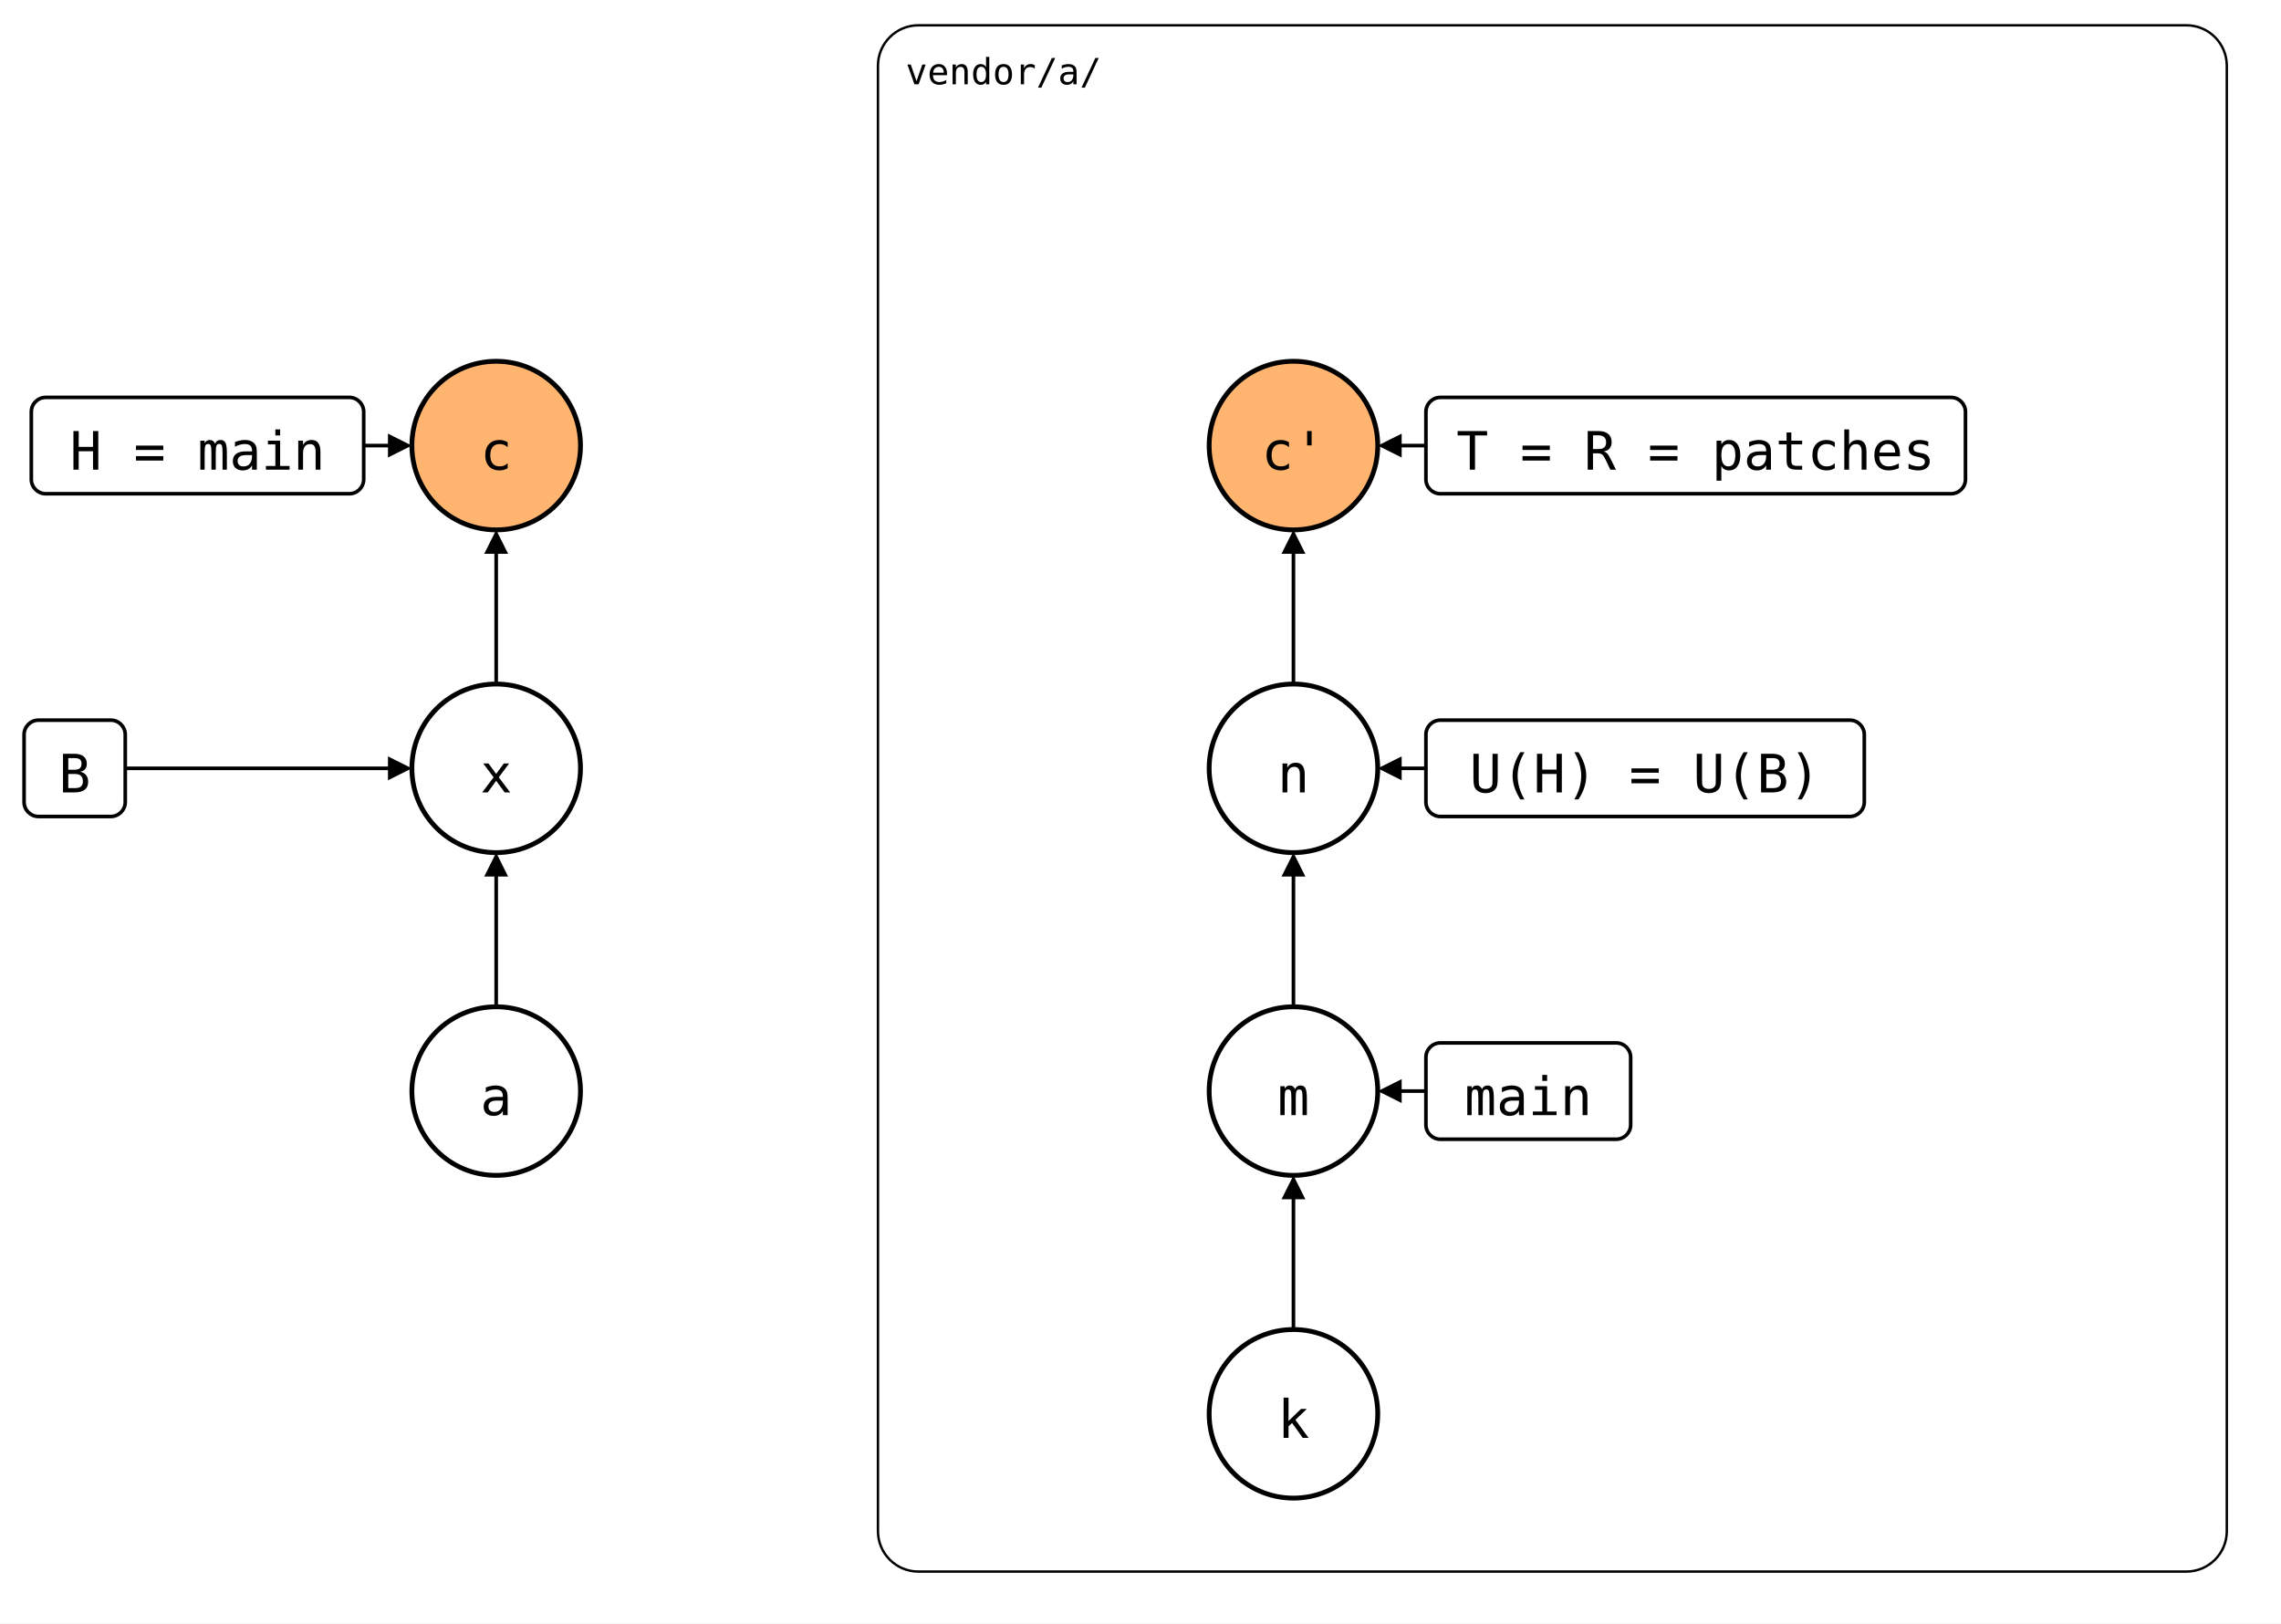
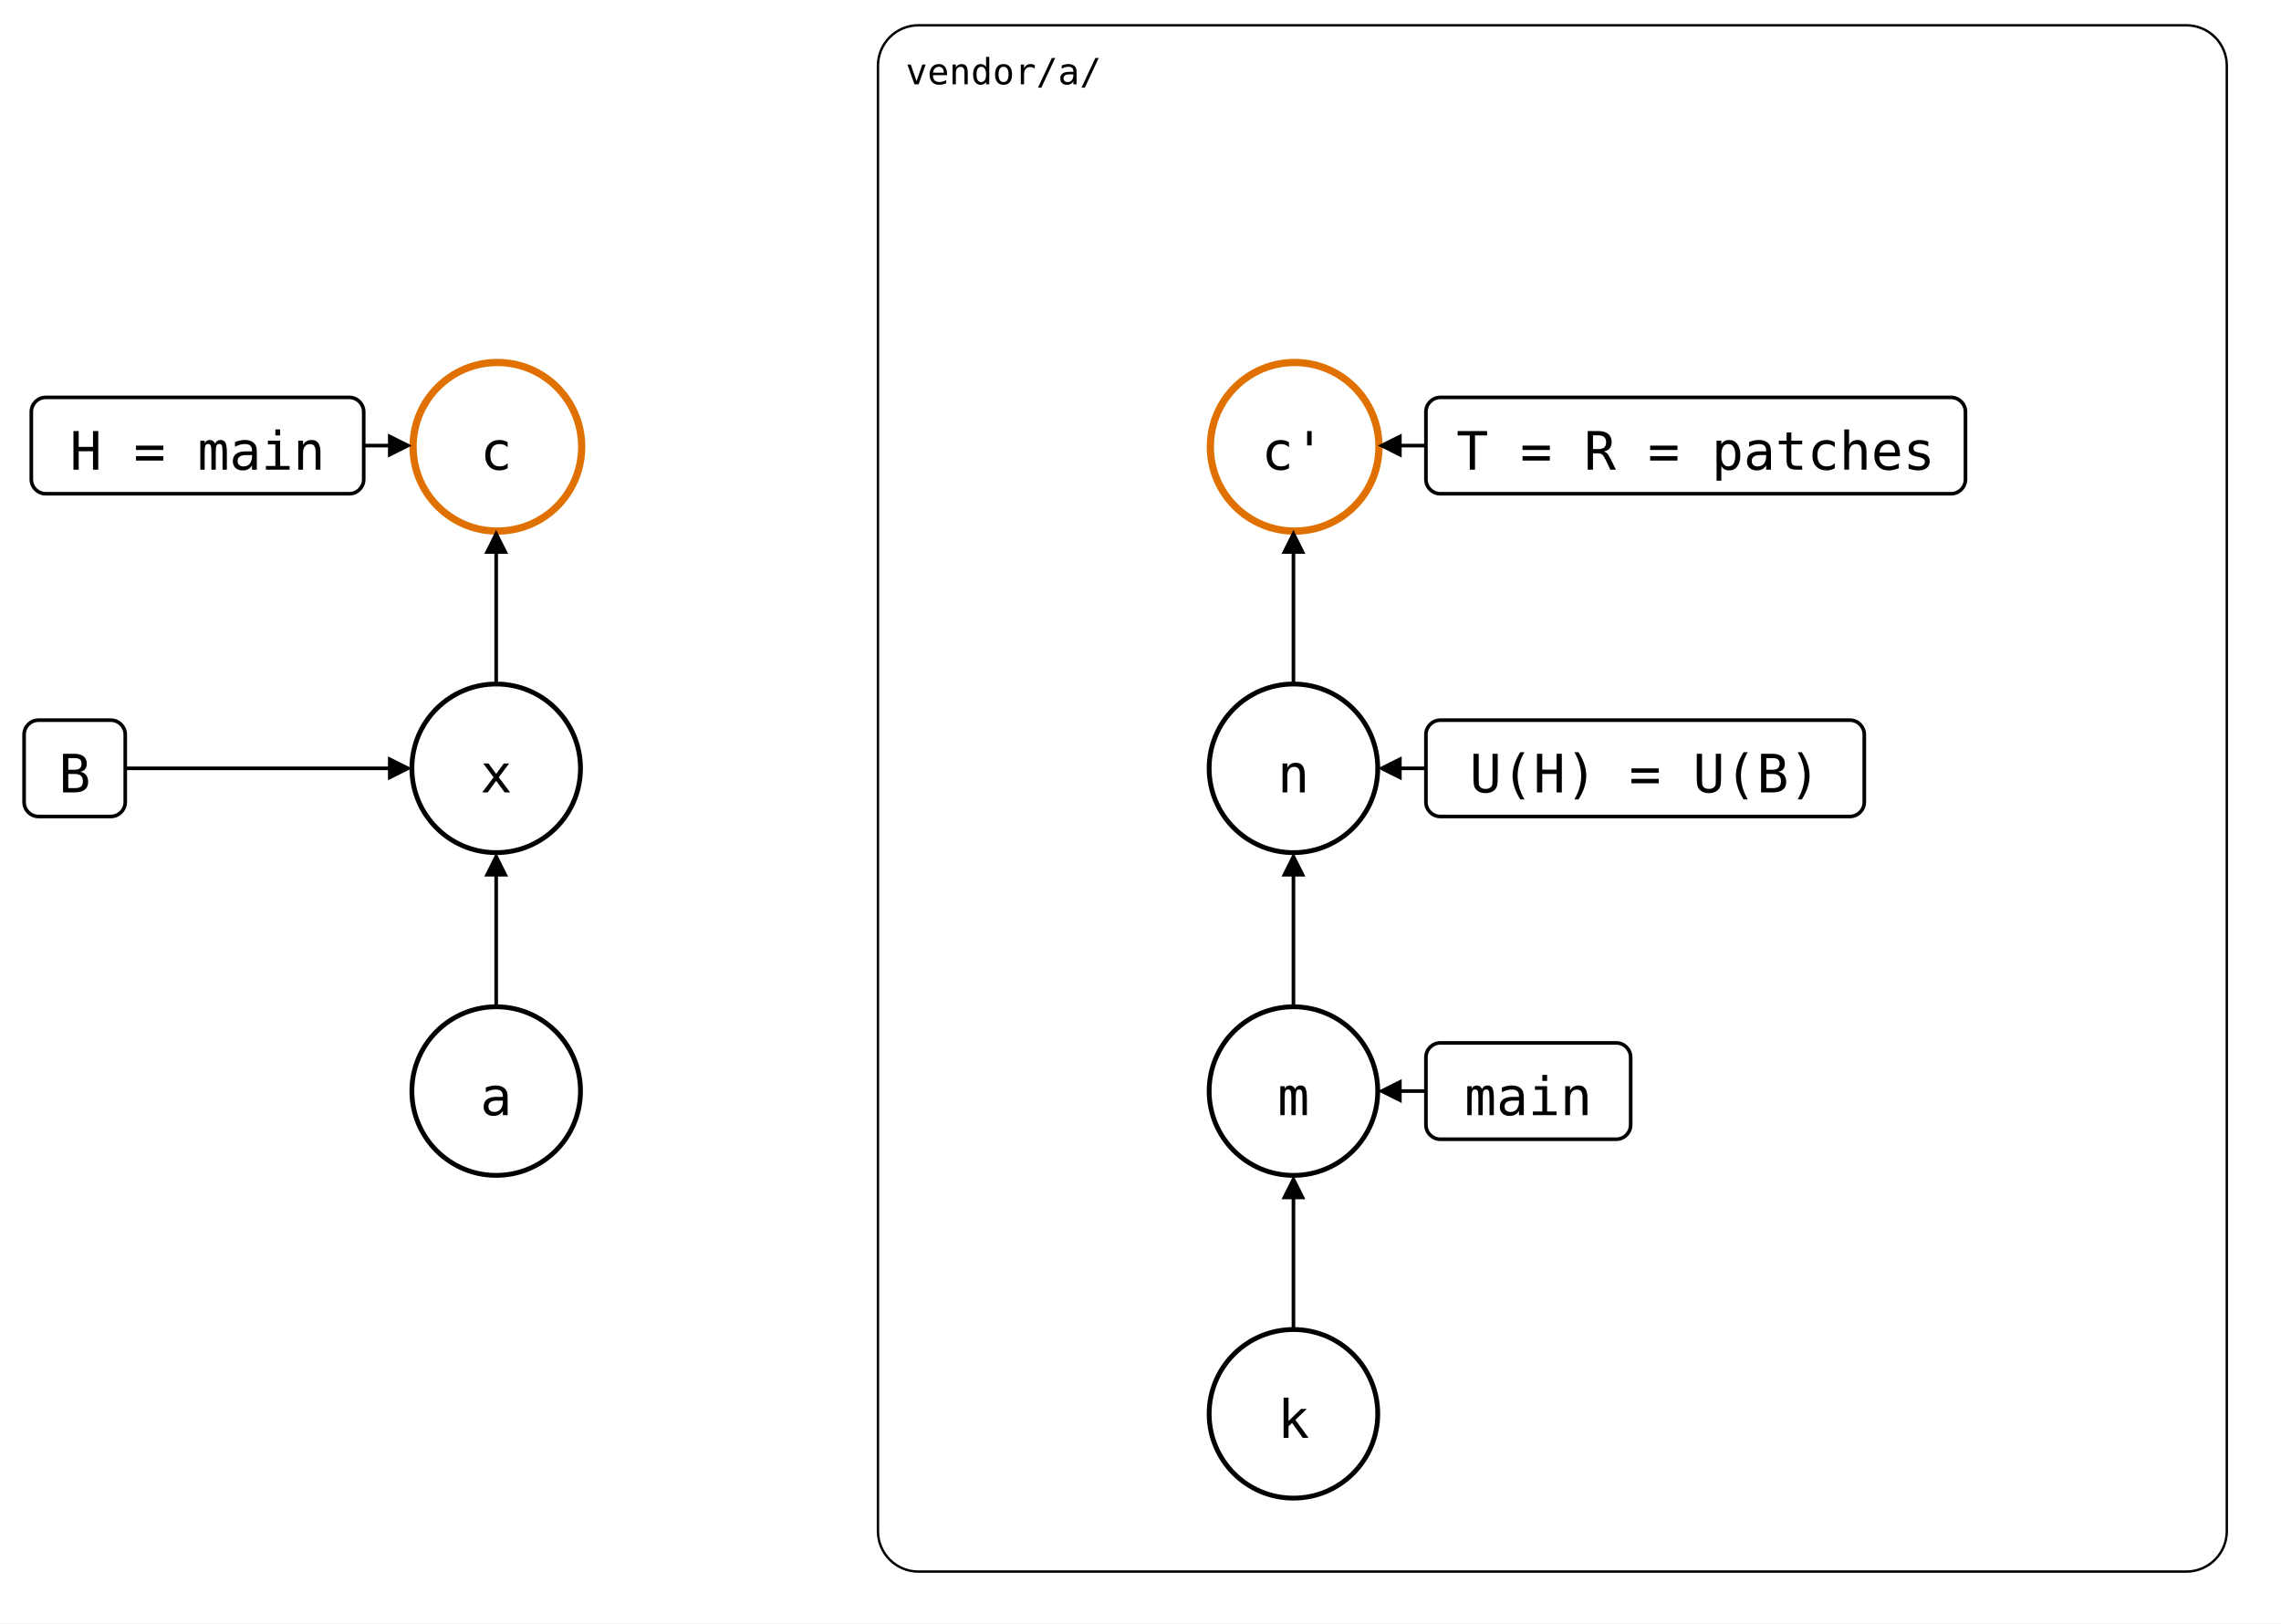
- <svg xmlns="http://www.w3.org/2000/svg" style="background: #ffffff; background-color: light-dark(#ffffff, #121212); color-scheme: light dark;" version="1.1" width="947px" height="674px" viewBox="0 0 947 674" id="ge-svg-KdO_sB3ymMKl_aCN1qm1" content="&lt;mxfile host=&quot;Electron&quot;&gt;&#10;  &lt;diagram name=&quot;redone-on-top&quot; id=&quot;redone-on-top&quot;&gt;&#10;    &lt;mxGraphModel grid=&quot;0&quot; gridSize=&quot;10&quot; guides=&quot;1&quot; tooltips=&quot;1&quot; connect=&quot;1&quot; arrows=&quot;1&quot; fold=&quot;0&quot; page=&quot;0&quot; pageScale=&quot;1&quot; pageWidth=&quot;850&quot; pageHeight=&quot;1100&quot; background=&quot;#ffffff&quot; math=&quot;0&quot; shadow=&quot;0&quot;&gt;&#10;      &lt;root&gt;&#10;        &lt;mxCell id=&quot;0&quot; /&gt;&#10;        &lt;mxCell id=&quot;1&quot; parent=&quot;0&quot; /&gt;&#10;        &lt;mxCell id=&quot;lane&quot; parent=&quot;1&quot; style=&quot;rounded=1;arcSize=3;fillColor=none;strokeWidth=1;fontSize=15;verticalAlign=top;align=left;spacingLeft=10;spacingTop=4;fontFamily=Roboto Mono,monospace;&quot; value=&quot;vendor/a/&quot; vertex=&quot;1&quot;&gt;&#10;          &lt;mxGeometry height=&quot;642&quot; width=&quot;560&quot; x=&quot;422&quot; as=&quot;geometry&quot; /&gt;&#10;        &lt;/mxCell&gt;&#10;        &lt;mxCell id=&quot;c&quot; parent=&quot;1&quot; style=&quot;ellipse;aspect=fixed;strokeWidth=2;fontSize=22;fontFamily=Roboto Mono,monospace;fillColor=#FFB570;&quot; value=&quot;c&quot; vertex=&quot;1&quot;&gt;&#10;          &lt;mxGeometry height=&quot;70&quot; width=&quot;70&quot; x=&quot;229&quot; y=&quot;140&quot; as=&quot;geometry&quot; /&gt;&#10;        &lt;/mxCell&gt;&#10;        &lt;mxCell id=&quot;x&quot; parent=&quot;1&quot; style=&quot;ellipse;aspect=fixed;strokeWidth=2;fontSize=22;fontFamily=Roboto Mono,monospace;&quot; value=&quot;x&quot; vertex=&quot;1&quot;&gt;&#10;          &lt;mxGeometry height=&quot;70&quot; width=&quot;70&quot; x=&quot;229&quot; y=&quot;274&quot; as=&quot;geometry&quot; /&gt;&#10;        &lt;/mxCell&gt;&#10;        &lt;mxCell id=&quot;a&quot; parent=&quot;1&quot; style=&quot;ellipse;aspect=fixed;strokeWidth=2;fontSize=22;fontFamily=Roboto Mono,monospace;&quot; value=&quot;a&quot; vertex=&quot;1&quot;&gt;&#10;          &lt;mxGeometry height=&quot;70&quot; width=&quot;70&quot; x=&quot;229&quot; y=&quot;408&quot; as=&quot;geometry&quot; /&gt;&#10;        &lt;/mxCell&gt;&#10;        &lt;mxCell id=&quot;c2&quot; parent=&quot;1&quot; style=&quot;ellipse;aspect=fixed;strokeWidth=2;fontSize=22;fontFamily=Roboto Mono,monospace;fillColor=#FFB570;&quot; value=&quot;c&amp;#39;&quot; vertex=&quot;1&quot;&gt;&#10;          &lt;mxGeometry height=&quot;70&quot; width=&quot;70&quot; x=&quot;560&quot; y=&quot;140&quot; as=&quot;geometry&quot; /&gt;&#10;        &lt;/mxCell&gt;&#10;        &lt;mxCell id=&quot;n&quot; parent=&quot;1&quot; style=&quot;ellipse;aspect=fixed;strokeWidth=2;fontSize=22;fontFamily=Roboto Mono,monospace;&quot; value=&quot;n&quot; vertex=&quot;1&quot;&gt;&#10;          &lt;mxGeometry height=&quot;70&quot; width=&quot;70&quot; x=&quot;560&quot; y=&quot;274&quot; as=&quot;geometry&quot; /&gt;&#10;        &lt;/mxCell&gt;&#10;        &lt;mxCell id=&quot;m&quot; parent=&quot;1&quot; style=&quot;ellipse;aspect=fixed;strokeWidth=2;fontSize=22;fontFamily=Roboto Mono,monospace;&quot; value=&quot;m&quot; vertex=&quot;1&quot;&gt;&#10;          &lt;mxGeometry height=&quot;70&quot; width=&quot;70&quot; x=&quot;560&quot; y=&quot;408&quot; as=&quot;geometry&quot; /&gt;&#10;        &lt;/mxCell&gt;&#10;        &lt;mxCell id=&quot;k&quot; parent=&quot;1&quot; style=&quot;ellipse;aspect=fixed;strokeWidth=2;fontSize=22;fontFamily=Roboto Mono,monospace;&quot; value=&quot;k&quot; vertex=&quot;1&quot;&gt;&#10;          &lt;mxGeometry height=&quot;70&quot; width=&quot;70&quot; x=&quot;560&quot; y=&quot;542&quot; as=&quot;geometry&quot; /&gt;&#10;        &lt;/mxCell&gt;&#10;        &lt;mxCell id=&quot;h&quot; parent=&quot;1&quot; style=&quot;rounded=1;strokeWidth=1.5;fontSize=22;fontFamily=Roboto Mono,monospace;&quot; value=&quot;H = main&quot; vertex=&quot;1&quot;&gt;&#10;          &lt;mxGeometry height=&quot;40&quot; width=&quot;138&quot; x=&quot;71&quot; y=&quot;155&quot; as=&quot;geometry&quot; /&gt;&#10;        &lt;/mxCell&gt;&#10;        &lt;mxCell id=&quot;bb&quot; parent=&quot;1&quot; style=&quot;rounded=1;strokeWidth=1.5;fontSize=22;fontFamily=Roboto Mono,monospace;&quot; value=&quot;B&quot; vertex=&quot;1&quot;&gt;&#10;          &lt;mxGeometry height=&quot;40&quot; width=&quot;42&quot; x=&quot;68&quot; y=&quot;289&quot; as=&quot;geometry&quot; /&gt;&#10;        &lt;/mxCell&gt;&#10;        &lt;mxCell id=&quot;t&quot; parent=&quot;1&quot; style=&quot;rounded=1;strokeWidth=1.5;fontSize=22;fontFamily=Roboto Mono,monospace;&quot; value=&quot;T = R = patches&quot; vertex=&quot;1&quot;&gt;&#10;          &lt;mxGeometry height=&quot;40&quot; width=&quot;224&quot; x=&quot;650&quot; y=&quot;155&quot; as=&quot;geometry&quot; /&gt;&#10;        &lt;/mxCell&gt;&#10;        &lt;mxCell id=&quot;u&quot; parent=&quot;1&quot; style=&quot;rounded=1;strokeWidth=1.5;fontSize=22;fontFamily=Roboto Mono,monospace;&quot; value=&quot;U(H) = U(B)&quot; vertex=&quot;1&quot;&gt;&#10;          &lt;mxGeometry height=&quot;40&quot; width=&quot;182&quot; x=&quot;650&quot; y=&quot;289&quot; as=&quot;geometry&quot; /&gt;&#10;        &lt;/mxCell&gt;&#10;        &lt;mxCell id=&quot;bm&quot; parent=&quot;1&quot; style=&quot;rounded=1;strokeWidth=1.5;fontSize=22;fontFamily=Roboto Mono,monospace;&quot; value=&quot;main&quot; vertex=&quot;1&quot;&gt;&#10;          &lt;mxGeometry height=&quot;40&quot; width=&quot;85&quot; x=&quot;650&quot; y=&quot;423&quot; as=&quot;geometry&quot; /&gt;&#10;        &lt;/mxCell&gt;&#10;        &lt;mxCell id=&quot;e1&quot; edge=&quot;1&quot; parent=&quot;1&quot; source=&quot;a&quot; style=&quot;endArrow=block;endFill=1;html=1;strokeWidth=1.5;rounded=0;&quot; target=&quot;x&quot;&gt;&#10;          &lt;mxGeometry relative=&quot;1&quot; as=&quot;geometry&quot; /&gt;&#10;        &lt;/mxCell&gt;&#10;        &lt;mxCell id=&quot;e2&quot; edge=&quot;1&quot; parent=&quot;1&quot; source=&quot;x&quot; style=&quot;endArrow=block;endFill=1;html=1;strokeWidth=1.5;rounded=0;&quot; target=&quot;c&quot;&gt;&#10;          &lt;mxGeometry relative=&quot;1&quot; as=&quot;geometry&quot; /&gt;&#10;        &lt;/mxCell&gt;&#10;        &lt;mxCell id=&quot;e3&quot; edge=&quot;1&quot; parent=&quot;1&quot; source=&quot;k&quot; style=&quot;endArrow=block;endFill=1;html=1;strokeWidth=1.5;rounded=0;&quot; target=&quot;m&quot;&gt;&#10;          &lt;mxGeometry relative=&quot;1&quot; as=&quot;geometry&quot; /&gt;&#10;        &lt;/mxCell&gt;&#10;        &lt;mxCell id=&quot;e4&quot; edge=&quot;1&quot; parent=&quot;1&quot; source=&quot;m&quot; style=&quot;endArrow=block;endFill=1;html=1;strokeWidth=1.5;rounded=0;&quot; target=&quot;n&quot;&gt;&#10;          &lt;mxGeometry relative=&quot;1&quot; as=&quot;geometry&quot; /&gt;&#10;        &lt;/mxCell&gt;&#10;        &lt;mxCell id=&quot;e5&quot; edge=&quot;1&quot; parent=&quot;1&quot; source=&quot;n&quot; style=&quot;endArrow=block;endFill=1;html=1;strokeWidth=1.5;rounded=0;&quot; target=&quot;c2&quot;&gt;&#10;          &lt;mxGeometry relative=&quot;1&quot; as=&quot;geometry&quot; /&gt;&#10;        &lt;/mxCell&gt;&#10;        &lt;mxCell id=&quot;e6&quot; edge=&quot;1&quot; parent=&quot;1&quot; source=&quot;h&quot; style=&quot;endArrow=block;endFill=1;html=1;strokeWidth=1.5;rounded=0;&quot; target=&quot;c&quot;&gt;&#10;          &lt;mxGeometry relative=&quot;1&quot; as=&quot;geometry&quot; /&gt;&#10;        &lt;/mxCell&gt;&#10;        &lt;mxCell id=&quot;e7&quot; edge=&quot;1&quot; parent=&quot;1&quot; source=&quot;bb&quot; style=&quot;endArrow=block;endFill=1;html=1;strokeWidth=1.5;rounded=0;&quot; target=&quot;x&quot;&gt;&#10;          &lt;mxGeometry relative=&quot;1&quot; as=&quot;geometry&quot; /&gt;&#10;        &lt;/mxCell&gt;&#10;        &lt;mxCell id=&quot;e8&quot; edge=&quot;1&quot; parent=&quot;1&quot; source=&quot;t&quot; style=&quot;endArrow=block;endFill=1;html=1;strokeWidth=1.5;rounded=0;&quot; target=&quot;c2&quot;&gt;&#10;          &lt;mxGeometry relative=&quot;1&quot; as=&quot;geometry&quot; /&gt;&#10;        &lt;/mxCell&gt;&#10;        &lt;mxCell id=&quot;e9&quot; edge=&quot;1&quot; parent=&quot;1&quot; source=&quot;u&quot; style=&quot;endArrow=block;endFill=1;html=1;strokeWidth=1.5;rounded=0;&quot; target=&quot;n&quot;&gt;&#10;          &lt;mxGeometry relative=&quot;1&quot; as=&quot;geometry&quot; /&gt;&#10;        &lt;/mxCell&gt;&#10;        &lt;mxCell id=&quot;e10&quot; edge=&quot;1&quot; parent=&quot;1&quot; source=&quot;bm&quot; style=&quot;endArrow=block;endFill=1;html=1;strokeWidth=1.5;rounded=0;&quot; target=&quot;m&quot;&gt;&#10;          &lt;mxGeometry relative=&quot;1&quot; as=&quot;geometry&quot; /&gt;&#10;        &lt;/mxCell&gt;&#10;      &lt;/root&gt;&#10;    &lt;/mxGraphModel&gt;&#10;  &lt;/diagram&gt;&#10;&lt;/mxfile&gt;&#10;">
-   <style type="text/css">@supports (color: light-dark(#000, #fff)) { #ge-svg-KdO_sB3ymMKl_aCN1qm1 { --ge-adaptive-bg: light-dark(#ffffff, var(--ge-dark-color, #121212)); } }</style>
+ <svg xmlns="http://www.w3.org/2000/svg" style="background: #ffffff; background-color: light-dark(#ffffff, #121212); color-scheme: light dark;" version="1.1" width="947px" height="674px" viewBox="0 0 947 674" id="ge-svg-caF-76w73IHDwIGEUcKo" content="&lt;mxfile host=&quot;Electron&quot;&gt;&#10;  &lt;diagram name=&quot;redone-on-top&quot; id=&quot;redone-on-top&quot;&gt;&#10;    &lt;mxGraphModel grid=&quot;0&quot; gridSize=&quot;10&quot; guides=&quot;1&quot; tooltips=&quot;1&quot; connect=&quot;1&quot; arrows=&quot;1&quot; fold=&quot;0&quot; page=&quot;0&quot; pageScale=&quot;1&quot; pageWidth=&quot;850&quot; pageHeight=&quot;1100&quot; background=&quot;#ffffff&quot; math=&quot;0&quot; shadow=&quot;0&quot;&gt;&#10;      &lt;root&gt;&#10;        &lt;mxCell id=&quot;0&quot; /&gt;&#10;        &lt;mxCell id=&quot;1&quot; parent=&quot;0&quot; /&gt;&#10;        &lt;mxCell id=&quot;lane&quot; parent=&quot;1&quot; style=&quot;rounded=1;arcSize=3;fillColor=none;strokeWidth=1;fontSize=15;verticalAlign=top;align=left;spacingLeft=10;spacingTop=4;fontFamily=Roboto Mono,monospace;&quot; value=&quot;vendor/a/&quot; vertex=&quot;1&quot;&gt;&#10;          &lt;mxGeometry height=&quot;642&quot; width=&quot;560&quot; x=&quot;422&quot; as=&quot;geometry&quot; /&gt;&#10;        &lt;/mxCell&gt;&#10;        &lt;mxCell id=&quot;c&quot; parent=&quot;1&quot; style=&quot;ellipse;aspect=fixed;fontSize=22;fontFamily=Roboto Mono,monospace;strokeColor=#E07000;strokeWidth=3;&quot; value=&quot;c&quot; vertex=&quot;1&quot;&gt;&#10;          &lt;mxGeometry height=&quot;70&quot; width=&quot;70&quot; x=&quot;229&quot; y=&quot;140&quot; as=&quot;geometry&quot; /&gt;&#10;        &lt;/mxCell&gt;&#10;        &lt;mxCell id=&quot;x&quot; parent=&quot;1&quot; style=&quot;ellipse;aspect=fixed;strokeWidth=2;fontSize=22;fontFamily=Roboto Mono,monospace;&quot; value=&quot;x&quot; vertex=&quot;1&quot;&gt;&#10;          &lt;mxGeometry height=&quot;70&quot; width=&quot;70&quot; x=&quot;229&quot; y=&quot;274&quot; as=&quot;geometry&quot; /&gt;&#10;        &lt;/mxCell&gt;&#10;        &lt;mxCell id=&quot;a&quot; parent=&quot;1&quot; style=&quot;ellipse;aspect=fixed;strokeWidth=2;fontSize=22;fontFamily=Roboto Mono,monospace;&quot; value=&quot;a&quot; vertex=&quot;1&quot;&gt;&#10;          &lt;mxGeometry height=&quot;70&quot; width=&quot;70&quot; x=&quot;229&quot; y=&quot;408&quot; as=&quot;geometry&quot; /&gt;&#10;        &lt;/mxCell&gt;&#10;        &lt;mxCell id=&quot;c2&quot; parent=&quot;1&quot; style=&quot;ellipse;aspect=fixed;fontSize=22;fontFamily=Roboto Mono,monospace;strokeColor=#E07000;strokeWidth=3;&quot; value=&quot;c&amp;#39;&quot; vertex=&quot;1&quot;&gt;&#10;          &lt;mxGeometry height=&quot;70&quot; width=&quot;70&quot; x=&quot;560&quot; y=&quot;140&quot; as=&quot;geometry&quot; /&gt;&#10;        &lt;/mxCell&gt;&#10;        &lt;mxCell id=&quot;n&quot; parent=&quot;1&quot; style=&quot;ellipse;aspect=fixed;strokeWidth=2;fontSize=22;fontFamily=Roboto Mono,monospace;&quot; value=&quot;n&quot; vertex=&quot;1&quot;&gt;&#10;          &lt;mxGeometry height=&quot;70&quot; width=&quot;70&quot; x=&quot;560&quot; y=&quot;274&quot; as=&quot;geometry&quot; /&gt;&#10;        &lt;/mxCell&gt;&#10;        &lt;mxCell id=&quot;m&quot; parent=&quot;1&quot; style=&quot;ellipse;aspect=fixed;strokeWidth=2;fontSize=22;fontFamily=Roboto Mono,monospace;&quot; value=&quot;m&quot; vertex=&quot;1&quot;&gt;&#10;          &lt;mxGeometry height=&quot;70&quot; width=&quot;70&quot; x=&quot;560&quot; y=&quot;408&quot; as=&quot;geometry&quot; /&gt;&#10;        &lt;/mxCell&gt;&#10;        &lt;mxCell id=&quot;k&quot; parent=&quot;1&quot; style=&quot;ellipse;aspect=fixed;strokeWidth=2;fontSize=22;fontFamily=Roboto Mono,monospace;&quot; value=&quot;k&quot; vertex=&quot;1&quot;&gt;&#10;          &lt;mxGeometry height=&quot;70&quot; width=&quot;70&quot; x=&quot;560&quot; y=&quot;542&quot; as=&quot;geometry&quot; /&gt;&#10;        &lt;/mxCell&gt;&#10;        &lt;mxCell id=&quot;h&quot; parent=&quot;1&quot; style=&quot;rounded=1;strokeWidth=1.5;fontSize=22;fontFamily=Roboto Mono,monospace;&quot; value=&quot;H = main&quot; vertex=&quot;1&quot;&gt;&#10;          &lt;mxGeometry height=&quot;40&quot; width=&quot;138&quot; x=&quot;71&quot; y=&quot;155&quot; as=&quot;geometry&quot; /&gt;&#10;        &lt;/mxCell&gt;&#10;        &lt;mxCell id=&quot;bb&quot; parent=&quot;1&quot; style=&quot;rounded=1;strokeWidth=1.5;fontSize=22;fontFamily=Roboto Mono,monospace;&quot; value=&quot;B&quot; vertex=&quot;1&quot;&gt;&#10;          &lt;mxGeometry height=&quot;40&quot; width=&quot;42&quot; x=&quot;68&quot; y=&quot;289&quot; as=&quot;geometry&quot; /&gt;&#10;        &lt;/mxCell&gt;&#10;        &lt;mxCell id=&quot;t&quot; parent=&quot;1&quot; style=&quot;rounded=1;strokeWidth=1.5;fontSize=22;fontFamily=Roboto Mono,monospace;&quot; value=&quot;T = R = patches&quot; vertex=&quot;1&quot;&gt;&#10;          &lt;mxGeometry height=&quot;40&quot; width=&quot;224&quot; x=&quot;650&quot; y=&quot;155&quot; as=&quot;geometry&quot; /&gt;&#10;        &lt;/mxCell&gt;&#10;        &lt;mxCell id=&quot;u&quot; parent=&quot;1&quot; style=&quot;rounded=1;strokeWidth=1.5;fontSize=22;fontFamily=Roboto Mono,monospace;&quot; value=&quot;U(H) = U(B)&quot; vertex=&quot;1&quot;&gt;&#10;          &lt;mxGeometry height=&quot;40&quot; width=&quot;182&quot; x=&quot;650&quot; y=&quot;289&quot; as=&quot;geometry&quot; /&gt;&#10;        &lt;/mxCell&gt;&#10;        &lt;mxCell id=&quot;bm&quot; parent=&quot;1&quot; style=&quot;rounded=1;strokeWidth=1.5;fontSize=22;fontFamily=Roboto Mono,monospace;&quot; value=&quot;main&quot; vertex=&quot;1&quot;&gt;&#10;          &lt;mxGeometry height=&quot;40&quot; width=&quot;85&quot; x=&quot;650&quot; y=&quot;423&quot; as=&quot;geometry&quot; /&gt;&#10;        &lt;/mxCell&gt;&#10;        &lt;mxCell id=&quot;e1&quot; edge=&quot;1&quot; parent=&quot;1&quot; source=&quot;a&quot; style=&quot;endArrow=block;endFill=1;html=1;strokeWidth=1.5;rounded=0;&quot; target=&quot;x&quot;&gt;&#10;          &lt;mxGeometry relative=&quot;1&quot; as=&quot;geometry&quot; /&gt;&#10;        &lt;/mxCell&gt;&#10;        &lt;mxCell id=&quot;e2&quot; edge=&quot;1&quot; parent=&quot;1&quot; source=&quot;x&quot; style=&quot;endArrow=block;endFill=1;html=1;strokeWidth=1.5;rounded=0;&quot; target=&quot;c&quot;&gt;&#10;          &lt;mxGeometry relative=&quot;1&quot; as=&quot;geometry&quot; /&gt;&#10;        &lt;/mxCell&gt;&#10;        &lt;mxCell id=&quot;e3&quot; edge=&quot;1&quot; parent=&quot;1&quot; source=&quot;k&quot; style=&quot;endArrow=block;endFill=1;html=1;strokeWidth=1.5;rounded=0;&quot; target=&quot;m&quot;&gt;&#10;          &lt;mxGeometry relative=&quot;1&quot; as=&quot;geometry&quot; /&gt;&#10;        &lt;/mxCell&gt;&#10;        &lt;mxCell id=&quot;e4&quot; edge=&quot;1&quot; parent=&quot;1&quot; source=&quot;m&quot; style=&quot;endArrow=block;endFill=1;html=1;strokeWidth=1.5;rounded=0;&quot; target=&quot;n&quot;&gt;&#10;          &lt;mxGeometry relative=&quot;1&quot; as=&quot;geometry&quot; /&gt;&#10;        &lt;/mxCell&gt;&#10;        &lt;mxCell id=&quot;e5&quot; edge=&quot;1&quot; parent=&quot;1&quot; source=&quot;n&quot; style=&quot;endArrow=block;endFill=1;html=1;strokeWidth=1.5;rounded=0;&quot; target=&quot;c2&quot;&gt;&#10;          &lt;mxGeometry relative=&quot;1&quot; as=&quot;geometry&quot; /&gt;&#10;        &lt;/mxCell&gt;&#10;        &lt;mxCell id=&quot;e6&quot; edge=&quot;1&quot; parent=&quot;1&quot; source=&quot;h&quot; style=&quot;endArrow=block;endFill=1;html=1;strokeWidth=1.5;rounded=0;&quot; target=&quot;c&quot;&gt;&#10;          &lt;mxGeometry relative=&quot;1&quot; as=&quot;geometry&quot; /&gt;&#10;        &lt;/mxCell&gt;&#10;        &lt;mxCell id=&quot;e7&quot; edge=&quot;1&quot; parent=&quot;1&quot; source=&quot;bb&quot; style=&quot;endArrow=block;endFill=1;html=1;strokeWidth=1.5;rounded=0;&quot; target=&quot;x&quot;&gt;&#10;          &lt;mxGeometry relative=&quot;1&quot; as=&quot;geometry&quot; /&gt;&#10;        &lt;/mxCell&gt;&#10;        &lt;mxCell id=&quot;e8&quot; edge=&quot;1&quot; parent=&quot;1&quot; source=&quot;t&quot; style=&quot;endArrow=block;endFill=1;html=1;strokeWidth=1.5;rounded=0;&quot; target=&quot;c2&quot;&gt;&#10;          &lt;mxGeometry relative=&quot;1&quot; as=&quot;geometry&quot; /&gt;&#10;        &lt;/mxCell&gt;&#10;        &lt;mxCell id=&quot;e9&quot; edge=&quot;1&quot; parent=&quot;1&quot; source=&quot;u&quot; style=&quot;endArrow=block;endFill=1;html=1;strokeWidth=1.5;rounded=0;&quot; target=&quot;n&quot;&gt;&#10;          &lt;mxGeometry relative=&quot;1&quot; as=&quot;geometry&quot; /&gt;&#10;        &lt;/mxCell&gt;&#10;        &lt;mxCell id=&quot;e10&quot; edge=&quot;1&quot; parent=&quot;1&quot; source=&quot;bm&quot; style=&quot;endArrow=block;endFill=1;html=1;strokeWidth=1.5;rounded=0;&quot; target=&quot;m&quot;&gt;&#10;          &lt;mxGeometry relative=&quot;1&quot; as=&quot;geometry&quot; /&gt;&#10;        &lt;/mxCell&gt;&#10;      &lt;/root&gt;&#10;    &lt;/mxGraphModel&gt;&#10;  &lt;/diagram&gt;&#10;&lt;/mxfile&gt;&#10;">
+   <style type="text/css">@supports (color: light-dark(#000, #fff)) { #ge-svg-caF-76w73IHDwIGEUcKo { --ge-adaptive-bg: light-dark(#ffffff, var(--ge-dark-color, #121212)); } }</style>
  <defs />
  <rect fill="#ffffff" width="100%" height="100%" x="0" y="0" style="fill: light-dark(rgb(255, 255, 255), rgb(18, 18, 18));" />
  <g>
    <g data-cell-id="0">
      <g data-cell-id="1">
        <g data-cell-id="lane">
          <g transform="translate(0.5,0.5)">
            <rect x="364" y="10" width="560" height="642" rx="16.8" ry="16.8" fill="none" stroke="#000000" pointer-events="all" style="stroke: light-dark(rgb(0, 0, 0), rgb(255, 255, 255));" />
          </g>
          <g>
            <g fill="#000000" font-family="'Roboto Mono', monospace" text-anchor="start" font-size="15px" style="fill: light-dark(rgb(0, 0, 0), rgb(255, 255, 255));">
              <text x="376" y="35">vendor/a/</text>
            </g>
          </g>
        </g>
        <g data-cell-id="c">
-           <g>
-             <ellipse cx="206" cy="185" rx="35" ry="35" fill="#ffb570" stroke="#000000" stroke-width="2" pointer-events="all" style="fill: light-dark(rgb(255, 181, 112), rgb(126, 63, 3)); stroke: light-dark(rgb(0, 0, 0), rgb(255, 255, 255));" />
+           <g transform="translate(0.5,0.5)">
+             <ellipse cx="206" cy="185" rx="35" ry="35" fill="#ffffff" stroke="#e07000" stroke-width="3" pointer-events="all" style="fill: var(--ge-adaptive-bg, #ffffff); stroke: light-dark(rgb(224, 112, 0), rgb(210, 114, 18));" />
          </g>
          <g>
            <g fill="#000000" font-family="'Roboto Mono', monospace" text-anchor="middle" font-size="22px" style="fill: light-dark(rgb(0, 0, 0), rgb(255, 255, 255));">
              <text x="206" y="195">c</text>
            </g>
          </g>
        </g>
        <g data-cell-id="x">
          <g>
            <ellipse cx="206" cy="319" rx="35" ry="35" fill="#ffffff" stroke="#000000" stroke-width="2" pointer-events="all" style="fill: var(--ge-adaptive-bg, #ffffff); stroke: light-dark(rgb(0, 0, 0), rgb(255, 255, 255));" />
          </g>
          <g>
            <g fill="#000000" font-family="'Roboto Mono', monospace" text-anchor="middle" font-size="22px" style="fill: light-dark(rgb(0, 0, 0), rgb(255, 255, 255));">
              <text x="206" y="329">x</text>
            </g>
          </g>
        </g>
        <g data-cell-id="a">
          <g>
            <ellipse cx="206" cy="453" rx="35" ry="35" fill="#ffffff" stroke="#000000" stroke-width="2" pointer-events="all" style="fill: var(--ge-adaptive-bg, #ffffff); stroke: light-dark(rgb(0, 0, 0), rgb(255, 255, 255));" />
          </g>
          <g>
            <g fill="#000000" font-family="'Roboto Mono', monospace" text-anchor="middle" font-size="22px" style="fill: light-dark(rgb(0, 0, 0), rgb(255, 255, 255));">
              <text x="206" y="463">a</text>
            </g>
          </g>
        </g>
        <g data-cell-id="c2">
-           <g>
-             <ellipse cx="537" cy="185" rx="35" ry="35" fill="#ffb570" stroke="#000000" stroke-width="2" pointer-events="all" style="fill: light-dark(rgb(255, 181, 112), rgb(126, 63, 3)); stroke: light-dark(rgb(0, 0, 0), rgb(255, 255, 255));" />
+           <g transform="translate(0.5,0.5)">
+             <ellipse cx="537" cy="185" rx="35" ry="35" fill="#ffffff" stroke="#e07000" stroke-width="3" pointer-events="all" style="fill: var(--ge-adaptive-bg, #ffffff); stroke: light-dark(rgb(224, 112, 0), rgb(210, 114, 18));" />
          </g>
          <g>
            <g fill="#000000" font-family="'Roboto Mono', monospace" text-anchor="middle" font-size="22px" style="fill: light-dark(rgb(0, 0, 0), rgb(255, 255, 255));">
              <text x="537" y="195">c'</text>
            </g>
          </g>
        </g>
        <g data-cell-id="n">
          <g>
            <ellipse cx="537" cy="319" rx="35" ry="35" fill="#ffffff" stroke="#000000" stroke-width="2" pointer-events="all" style="fill: var(--ge-adaptive-bg, #ffffff); stroke: light-dark(rgb(0, 0, 0), rgb(255, 255, 255));" />
          </g>
          <g>
            <g fill="#000000" font-family="'Roboto Mono', monospace" text-anchor="middle" font-size="22px" style="fill: light-dark(rgb(0, 0, 0), rgb(255, 255, 255));">
              <text x="537" y="329">n</text>
            </g>
          </g>
        </g>
        <g data-cell-id="m">
          <g>
            <ellipse cx="537" cy="453" rx="35" ry="35" fill="#ffffff" stroke="#000000" stroke-width="2" pointer-events="all" style="fill: var(--ge-adaptive-bg, #ffffff); stroke: light-dark(rgb(0, 0, 0), rgb(255, 255, 255));" />
          </g>
          <g>
            <g fill="#000000" font-family="'Roboto Mono', monospace" text-anchor="middle" font-size="22px" style="fill: light-dark(rgb(0, 0, 0), rgb(255, 255, 255));">
              <text x="537" y="463">m</text>
            </g>
          </g>
        </g>
        <g data-cell-id="k">
          <g>
            <ellipse cx="537" cy="587" rx="35" ry="35" fill="#ffffff" stroke="#000000" stroke-width="2" pointer-events="all" style="fill: var(--ge-adaptive-bg, #ffffff); stroke: light-dark(rgb(0, 0, 0), rgb(255, 255, 255));" />
          </g>
          <g>
            <g fill="#000000" font-family="'Roboto Mono', monospace" text-anchor="middle" font-size="22px" style="fill: light-dark(rgb(0, 0, 0), rgb(255, 255, 255));">
              <text x="537" y="597">k</text>
            </g>
          </g>
        </g>
        <g data-cell-id="h">
          <g>
            <rect x="13" y="165" width="138" height="40" rx="6" ry="6" fill="#ffffff" stroke="#000000" stroke-width="1.5" pointer-events="all" style="fill: var(--ge-adaptive-bg, #ffffff); stroke: light-dark(rgb(0, 0, 0), rgb(255, 255, 255));" />
          </g>
          <g>
            <g fill="#000000" font-family="'Roboto Mono', monospace" text-anchor="middle" font-size="22px" style="fill: light-dark(rgb(0, 0, 0), rgb(255, 255, 255));">
              <text x="82" y="195">H = main</text>
            </g>
          </g>
        </g>
        <g data-cell-id="bb">
          <g>
            <rect x="10" y="299" width="42" height="40" rx="6" ry="6" fill="#ffffff" stroke="#000000" stroke-width="1.5" pointer-events="all" style="fill: var(--ge-adaptive-bg, #ffffff); stroke: light-dark(rgb(0, 0, 0), rgb(255, 255, 255));" />
          </g>
          <g>
            <g fill="#000000" font-family="'Roboto Mono', monospace" text-anchor="middle" font-size="22px" style="fill: light-dark(rgb(0, 0, 0), rgb(255, 255, 255));">
              <text x="31" y="329">B</text>
            </g>
          </g>
        </g>
        <g data-cell-id="t">
          <g>
            <rect x="592" y="165" width="224" height="40" rx="6" ry="6" fill="#ffffff" stroke="#000000" stroke-width="1.5" pointer-events="all" style="fill: var(--ge-adaptive-bg, #ffffff); stroke: light-dark(rgb(0, 0, 0), rgb(255, 255, 255));" />
          </g>
          <g>
            <g fill="#000000" font-family="'Roboto Mono', monospace" text-anchor="middle" font-size="22px" style="fill: light-dark(rgb(0, 0, 0), rgb(255, 255, 255));">
              <text x="704" y="195">T = R = patches</text>
            </g>
          </g>
        </g>
        <g data-cell-id="u">
          <g>
            <rect x="592" y="299" width="182" height="40" rx="6" ry="6" fill="#ffffff" stroke="#000000" stroke-width="1.5" pointer-events="all" style="fill: var(--ge-adaptive-bg, #ffffff); stroke: light-dark(rgb(0, 0, 0), rgb(255, 255, 255));" />
          </g>
          <g>
            <g fill="#000000" font-family="'Roboto Mono', monospace" text-anchor="middle" font-size="22px" style="fill: light-dark(rgb(0, 0, 0), rgb(255, 255, 255));">
              <text x="683" y="329">U(H) = U(B)</text>
            </g>
          </g>
        </g>
        <g data-cell-id="bm">
          <g>
            <rect x="592" y="433" width="85" height="40" rx="6" ry="6" fill="#ffffff" stroke="#000000" stroke-width="1.5" pointer-events="all" style="fill: var(--ge-adaptive-bg, #ffffff); stroke: light-dark(rgb(0, 0, 0), rgb(255, 255, 255));" />
          </g>
          <g>
            <g fill="#000000" font-family="'Roboto Mono', monospace" text-anchor="middle" font-size="22px" style="fill: light-dark(rgb(0, 0, 0), rgb(255, 255, 255));">
              <text x="634.5" y="463">main</text>
            </g>
          </g>
        </g>
        <g data-cell-id="e1">
          <g>
            <path d="M 206 418 L 206 363.18" fill="none" stroke="#000000" stroke-width="1.5" stroke-miterlimit="10" pointer-events="stroke" style="stroke: light-dark(rgb(0, 0, 0), rgb(255, 255, 255));" />
            <path d="M 206 355.68 L 209.75 363.18 L 202.25 363.18 Z" fill="#000000" stroke="#000000" stroke-width="1.5" stroke-miterlimit="10" pointer-events="all" style="fill: light-dark(rgb(0, 0, 0), rgb(255, 255, 255)); stroke: light-dark(rgb(0, 0, 0), rgb(255, 255, 255));" />
          </g>
        </g>
        <g data-cell-id="e2">
          <g>
            <path d="M 206 284 L 206 229.18" fill="none" stroke="#000000" stroke-width="1.5" stroke-miterlimit="10" pointer-events="stroke" style="stroke: light-dark(rgb(0, 0, 0), rgb(255, 255, 255));" />
            <path d="M 206 221.68 L 209.75 229.18 L 202.25 229.18 Z" fill="#000000" stroke="#000000" stroke-width="1.5" stroke-miterlimit="10" pointer-events="all" style="fill: light-dark(rgb(0, 0, 0), rgb(255, 255, 255)); stroke: light-dark(rgb(0, 0, 0), rgb(255, 255, 255));" />
          </g>
        </g>
        <g data-cell-id="e3">
          <g>
            <path d="M 537 552 L 537 497.18" fill="none" stroke="#000000" stroke-width="1.5" stroke-miterlimit="10" pointer-events="stroke" style="stroke: light-dark(rgb(0, 0, 0), rgb(255, 255, 255));" />
            <path d="M 537 489.68 L 540.75 497.18 L 533.25 497.18 Z" fill="#000000" stroke="#000000" stroke-width="1.5" stroke-miterlimit="10" pointer-events="all" style="fill: light-dark(rgb(0, 0, 0), rgb(255, 255, 255)); stroke: light-dark(rgb(0, 0, 0), rgb(255, 255, 255));" />
          </g>
        </g>
        <g data-cell-id="e4">
          <g>
            <path d="M 537 418 L 537 363.18" fill="none" stroke="#000000" stroke-width="1.5" stroke-miterlimit="10" pointer-events="stroke" style="stroke: light-dark(rgb(0, 0, 0), rgb(255, 255, 255));" />
            <path d="M 537 355.68 L 540.75 363.18 L 533.25 363.18 Z" fill="#000000" stroke="#000000" stroke-width="1.5" stroke-miterlimit="10" pointer-events="all" style="fill: light-dark(rgb(0, 0, 0), rgb(255, 255, 255)); stroke: light-dark(rgb(0, 0, 0), rgb(255, 255, 255));" />
          </g>
        </g>
        <g data-cell-id="e5">
          <g>
            <path d="M 537 284 L 537 229.18" fill="none" stroke="#000000" stroke-width="1.5" stroke-miterlimit="10" pointer-events="stroke" style="stroke: light-dark(rgb(0, 0, 0), rgb(255, 255, 255));" />
            <path d="M 537 221.68 L 540.75 229.18 L 533.25 229.18 Z" fill="#000000" stroke="#000000" stroke-width="1.5" stroke-miterlimit="10" pointer-events="all" style="fill: light-dark(rgb(0, 0, 0), rgb(255, 255, 255)); stroke: light-dark(rgb(0, 0, 0), rgb(255, 255, 255));" />
          </g>
        </g>
        <g data-cell-id="e6">
          <g>
            <path d="M 151 185 L 161.82 185" fill="none" stroke="#000000" stroke-width="1.5" stroke-miterlimit="10" pointer-events="stroke" style="stroke: light-dark(rgb(0, 0, 0), rgb(255, 255, 255));" />
            <path d="M 169.32 185 L 161.82 188.75 L 161.82 181.25 Z" fill="#000000" stroke="#000000" stroke-width="1.5" stroke-miterlimit="10" pointer-events="all" style="fill: light-dark(rgb(0, 0, 0), rgb(255, 255, 255)); stroke: light-dark(rgb(0, 0, 0), rgb(255, 255, 255));" />
          </g>
        </g>
        <g data-cell-id="e7">
          <g>
            <path d="M 52 319 L 161.82 319" fill="none" stroke="#000000" stroke-width="1.5" stroke-miterlimit="10" pointer-events="stroke" style="stroke: light-dark(rgb(0, 0, 0), rgb(255, 255, 255));" />
            <path d="M 169.32 319 L 161.82 322.75 L 161.82 315.25 Z" fill="#000000" stroke="#000000" stroke-width="1.5" stroke-miterlimit="10" pointer-events="all" style="fill: light-dark(rgb(0, 0, 0), rgb(255, 255, 255)); stroke: light-dark(rgb(0, 0, 0), rgb(255, 255, 255));" />
          </g>
        </g>
        <g data-cell-id="e8">
          <g>
            <path d="M 592 185 L 581.18 185" fill="none" stroke="#000000" stroke-width="1.5" stroke-miterlimit="10" pointer-events="stroke" style="stroke: light-dark(rgb(0, 0, 0), rgb(255, 255, 255));" />
            <path d="M 573.68 185 L 581.18 181.25 L 581.18 188.75 Z" fill="#000000" stroke="#000000" stroke-width="1.5" stroke-miterlimit="10" pointer-events="all" style="fill: light-dark(rgb(0, 0, 0), rgb(255, 255, 255)); stroke: light-dark(rgb(0, 0, 0), rgb(255, 255, 255));" />
          </g>
        </g>
        <g data-cell-id="e9">
          <g>
            <path d="M 592 319 L 581.18 319" fill="none" stroke="#000000" stroke-width="1.5" stroke-miterlimit="10" pointer-events="stroke" style="stroke: light-dark(rgb(0, 0, 0), rgb(255, 255, 255));" />
            <path d="M 573.68 319 L 581.18 315.25 L 581.18 322.75 Z" fill="#000000" stroke="#000000" stroke-width="1.5" stroke-miterlimit="10" pointer-events="all" style="fill: light-dark(rgb(0, 0, 0), rgb(255, 255, 255)); stroke: light-dark(rgb(0, 0, 0), rgb(255, 255, 255));" />
          </g>
        </g>
        <g data-cell-id="e10">
          <g>
            <path d="M 592 453 L 581.18 453" fill="none" stroke="#000000" stroke-width="1.5" stroke-miterlimit="10" pointer-events="stroke" style="stroke: light-dark(rgb(0, 0, 0), rgb(255, 255, 255));" />
            <path d="M 573.68 453 L 581.18 449.25 L 581.18 456.75 Z" fill="#000000" stroke="#000000" stroke-width="1.5" stroke-miterlimit="10" pointer-events="all" style="fill: light-dark(rgb(0, 0, 0), rgb(255, 255, 255)); stroke: light-dark(rgb(0, 0, 0), rgb(255, 255, 255));" />
          </g>
        </g>
      </g>
    </g>
  </g>
</svg>
